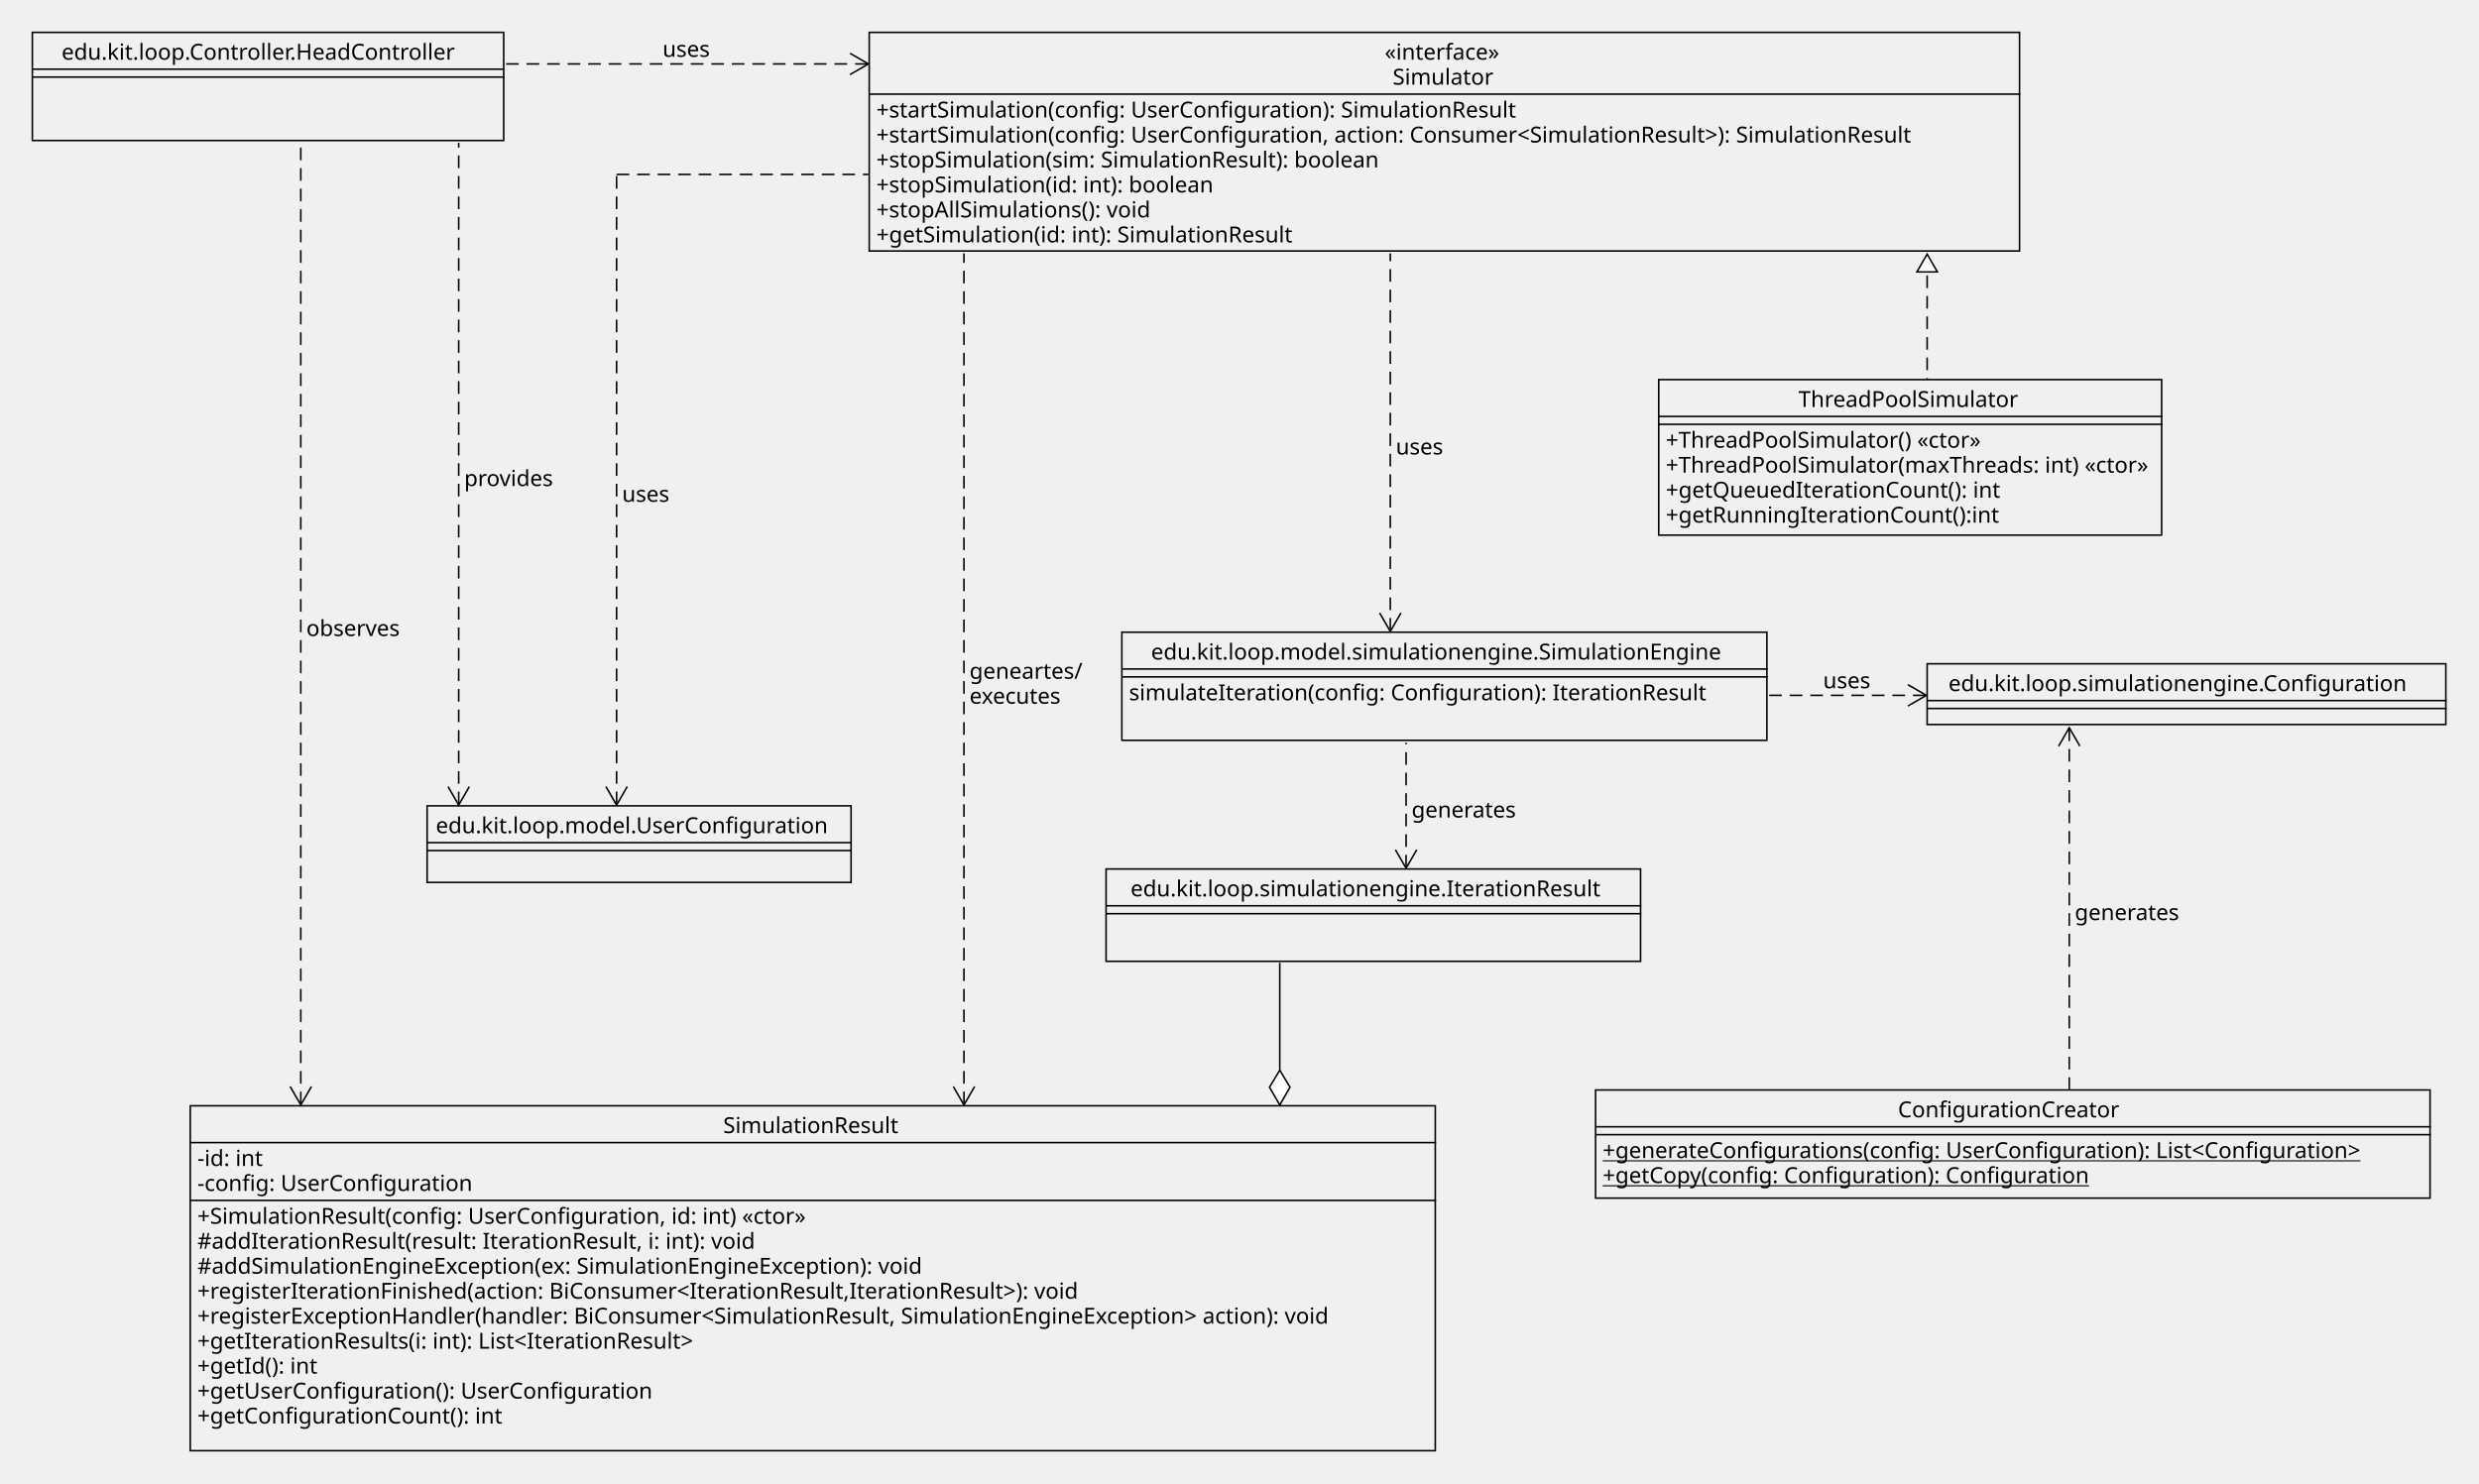
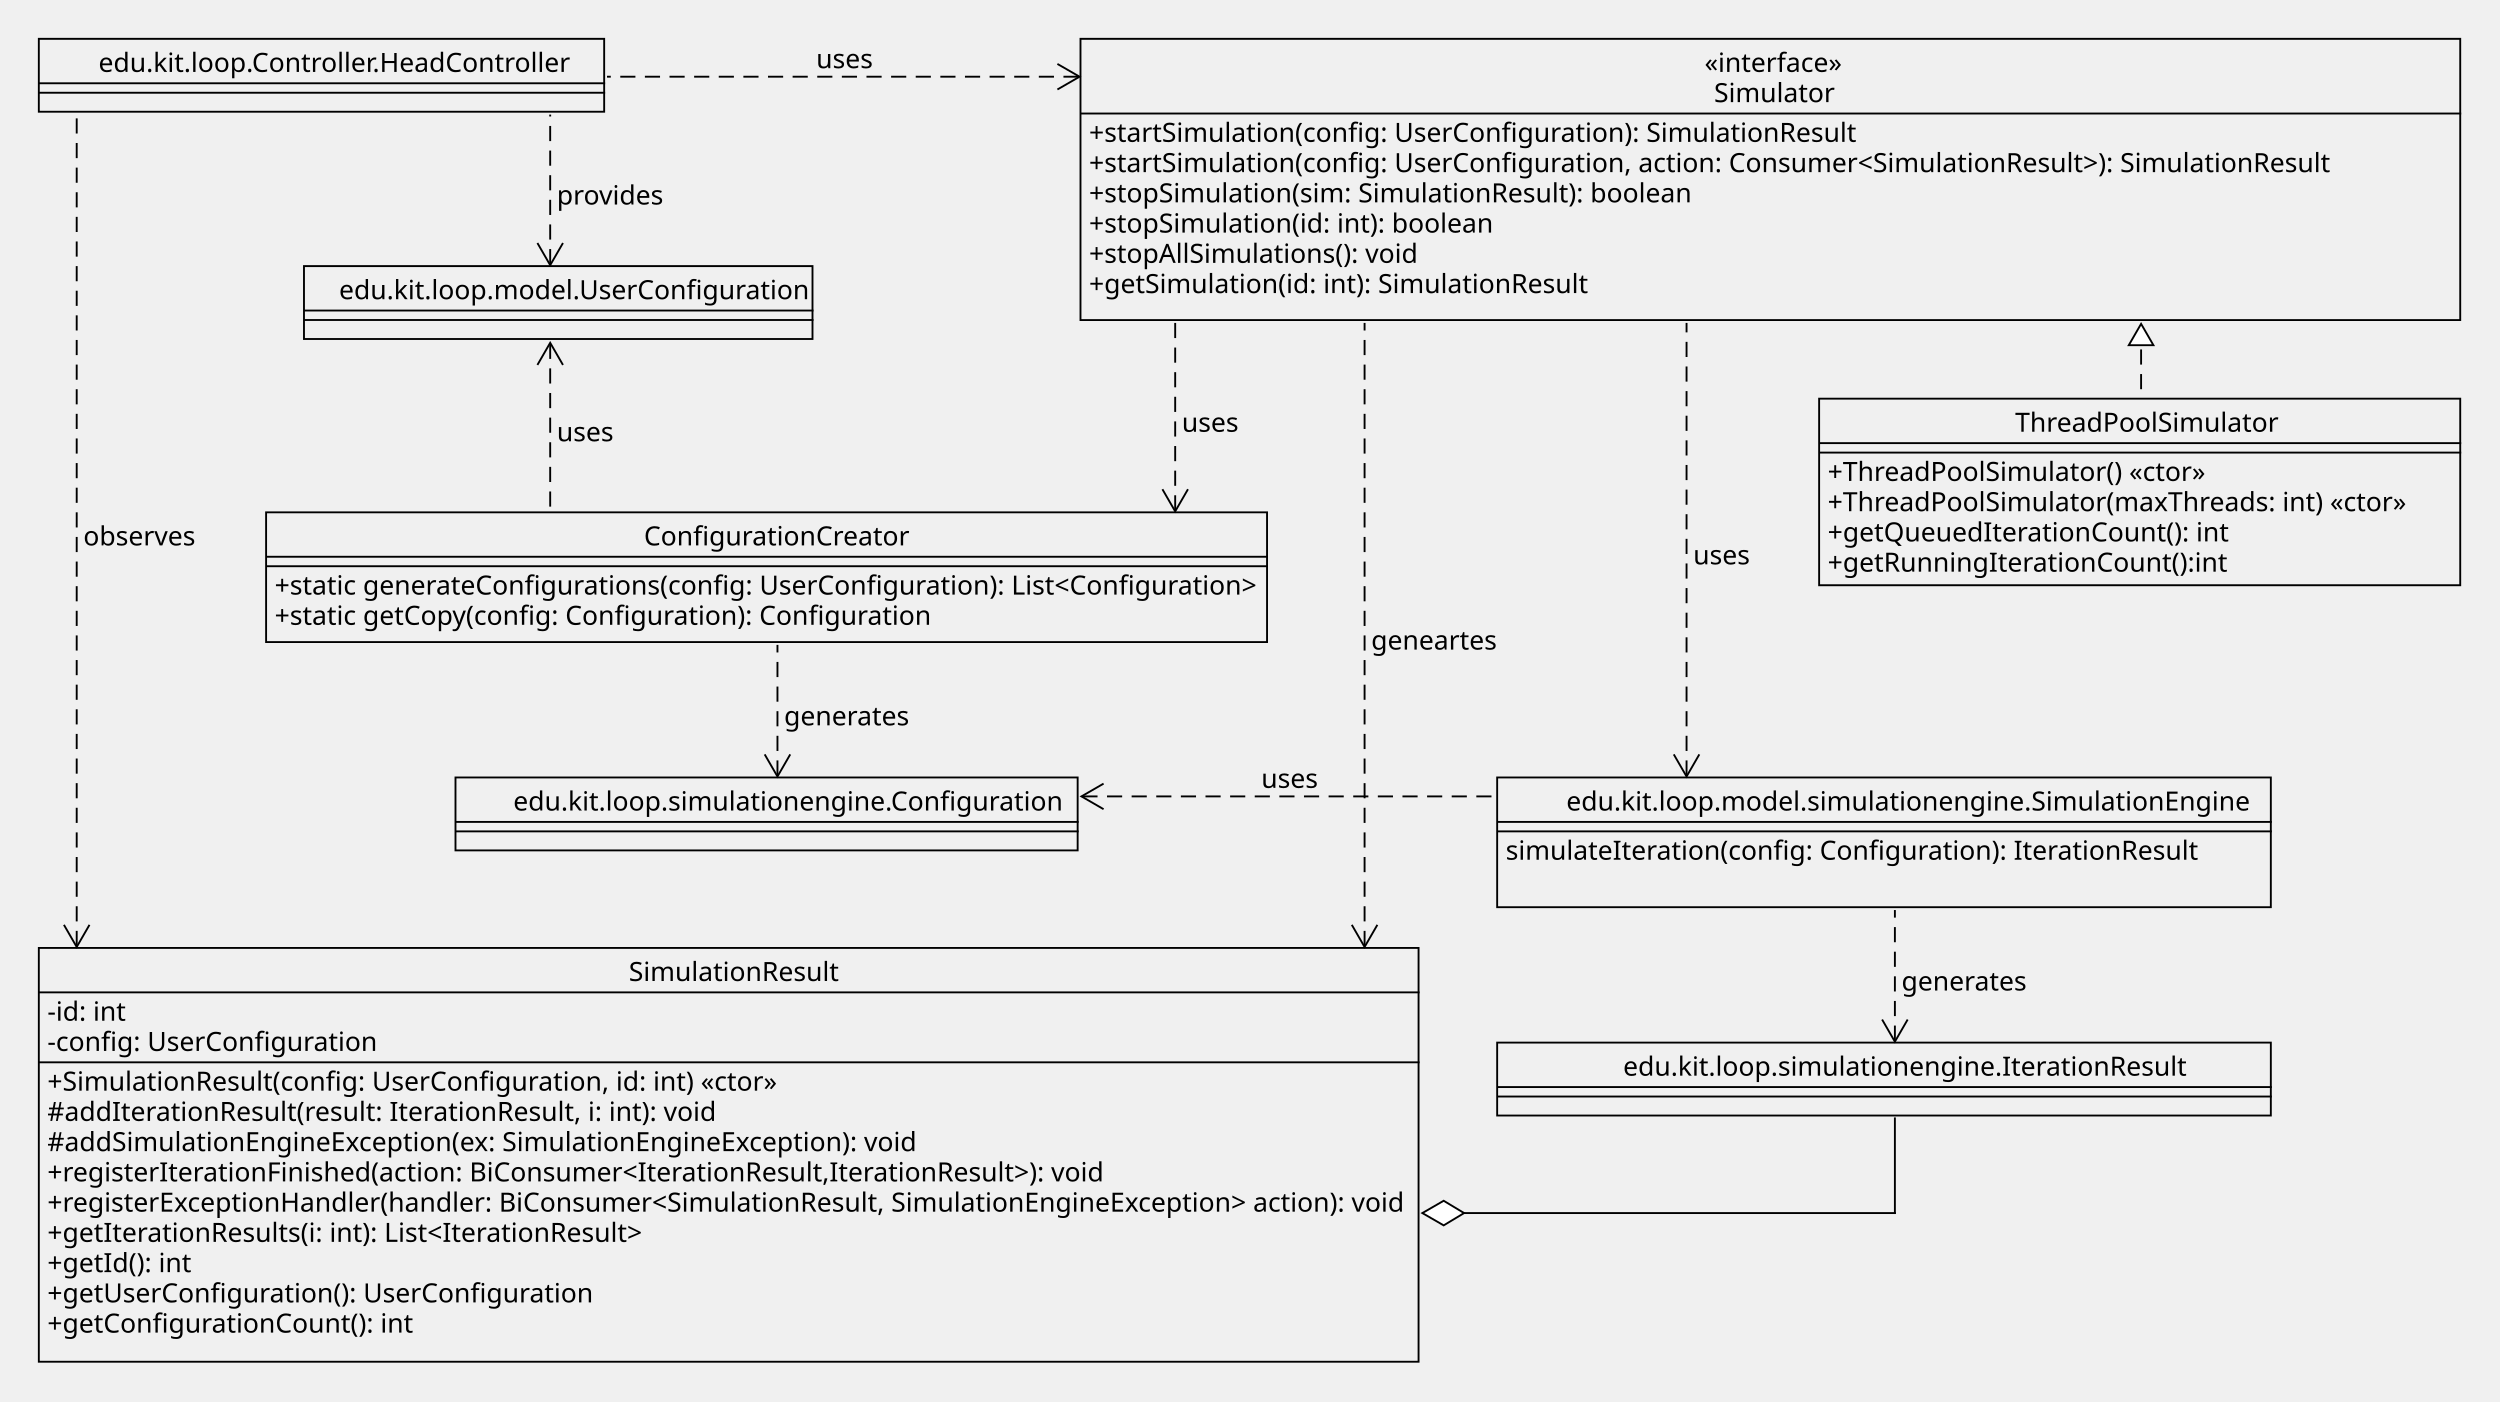
- <svg xmlns="http://www.w3.org/2000/svg" fill-opacity="1" color-rendering="auto" color-interpolation="auto" text-rendering="auto" stroke="black" stroke-linecap="square" width="1570" stroke-miterlimit="10" shape-rendering="auto" stroke-opacity="1" fill="black" stroke-dasharray="none" font-weight="normal" stroke-width="1" viewBox="-20 190 1570 940" height="940" font-family="'Dialog'" font-style="normal" stroke-linejoin="miter" font-size="12px" stroke-dashoffset="0" image-rendering="auto">
+ <svg xmlns="http://www.w3.org/2000/svg" fill-opacity="1" color-rendering="auto" color-interpolation="auto" text-rendering="auto" stroke="black" stroke-linecap="square" width="1320" stroke-miterlimit="10" shape-rendering="auto" stroke-opacity="1" fill="black" stroke-dasharray="none" font-weight="normal" stroke-width="1" viewBox="310 150 1320 740" height="740" font-family="'Dialog'" font-style="normal" stroke-linejoin="miter" font-size="12px" stroke-dashoffset="0" image-rendering="auto">
  <defs id="genericDefs" />
  <g>
    <defs id="defs1">
      <clipPath clipPathUnits="userSpaceOnUse" id="clipPath1">
        <path d="M0 0 L2147483647 0 L2147483647 2147483647 L0 2147483647 L0 0 Z" />
      </clipPath>
      <clipPath clipPathUnits="userSpaceOnUse" id="clipPath2">
        <path d="M0 0 L0 70 L530 70 L530 0 Z" />
      </clipPath>
      <clipPath clipPathUnits="userSpaceOnUse" id="clipPath3">
-         <path d="M0 0 L0 50 L270 50 L270 0 Z" />
+         <path d="M0 0 L0 40 L270 40 L270 0 Z" />
      </clipPath>
      <clipPath clipPathUnits="userSpaceOnUse" id="clipPath4">
        <path d="M0 0 L0 70 L410 70 L410 0 Z" />
      </clipPath>
      <clipPath clipPathUnits="userSpaceOnUse" id="clipPath5">
-         <path d="M0 0 L0 70 L300 70 L300 0 Z" />
+         <path d="M0 0 L0 40 L300 40 L300 0 Z" />
      </clipPath>
      <clipPath clipPathUnits="userSpaceOnUse" id="clipPath6">
-         <path d="M0 0 L0 60 L340 60 L340 0 Z" />
+         <path d="M0 0 L0 40 L410 40 L410 0 Z" />
      </clipPath>
      <clipPath clipPathUnits="userSpaceOnUse" id="clipPath7">
        <path d="M0 0 L0 40 L330 40 L330 0 Z" />
      </clipPath>
      <clipPath clipPathUnits="userSpaceOnUse" id="clipPath8">
-         <path d="M0 0 L0 140 L730 140 L730 0 Z" />
+         <path d="M0 0 L0 150 L730 150 L730 0 Z" />
      </clipPath>
      <clipPath clipPathUnits="userSpaceOnUse" id="clipPath9">
-         <path d="M0 0 L0 220 L790 220 L790 0 Z" />
+         <path d="M0 0 L0 220 L730 220 L730 0 Z" />
      </clipPath>
      <clipPath clipPathUnits="userSpaceOnUse" id="clipPath10">
-         <path d="M0 0 L0 100 L320 100 L320 0 Z" />
+         <path d="M0 0 L0 100 L340 100 L340 0 Z" />
      </clipPath>
      <clipPath clipPathUnits="userSpaceOnUse" id="clipPath11">
-         <path d="M0 0 L0 450 L90 450 L90 0 Z" />
+         <path d="M0 0 L0 120 L60 120 L60 0 Z" />
      </clipPath>
      <clipPath clipPathUnits="userSpaceOnUse" id="clipPath12">
-         <path d="M0 0 L0 430 L190 430 L190 0 Z" />
+         <path d="M0 0 L0 110 L80 110 L80 0 Z" />
      </clipPath>
      <clipPath clipPathUnits="userSpaceOnUse" id="clipPath13">
-         <path d="M0 0 L0 260 L100 260 L100 0 Z" />
+         <path d="M0 0 L0 130 L60 130 L60 0 Z" />
      </clipPath>
      <clipPath clipPathUnits="userSpaceOnUse" id="clipPath14">
-         <path d="M0 0 L0 40 L130 40 L130 0 Z" />
+         <path d="M0 0 L0 100 L90 100 L90 0 Z" />
      </clipPath>
      <clipPath clipPathUnits="userSpaceOnUse" id="clipPath15">
-         <path d="M0 0 L0 110 L100 110 L100 0 Z" />
+         <path d="M0 0 L0 40 L250 40 L250 0 Z" />
      </clipPath>
      <clipPath clipPathUnits="userSpaceOnUse" id="clipPath16">
        <path d="M0 0 L0 270 L60 270 L60 0 Z" />
      </clipPath>
      <clipPath clipPathUnits="userSpaceOnUse" id="clipPath17">
-         <path d="M0 0 L0 40 L260 40 L260 0 Z" />
+         <path d="M0 0 L0 40 L280 40 L280 0 Z" />
      </clipPath>
      <clipPath clipPathUnits="userSpaceOnUse" id="clipPath18">
-         <path d="M0 0 L0 640 L90 640 L90 0 Z" />
+         <path d="M0 0 L0 470 L80 470 L80 0 Z" />
      </clipPath>
      <clipPath clipPathUnits="userSpaceOnUse" id="clipPath19">
-         <path d="M0 0 L0 570 L100 570 L100 0 Z" />
+         <path d="M0 0 L0 360 L90 360 L90 0 Z" />
      </clipPath>
      <clipPath clipPathUnits="userSpaceOnUse" id="clipPath20">
-         <path d="M0 0 L0 120 L30 120 L30 0 Z" />
+         <path d="M0 0 L0 80 L280 80 L280 0 Z" />
      </clipPath>
      <clipPath clipPathUnits="userSpaceOnUse" id="clipPath21">
-         <path d="M0 0 L0 110 L30 110 L30 0 Z" />
+         <path d="M0 0 L0 70 L30 70 L30 0 Z" />
      </clipPath>
    </defs>
-     <g fill="rgb(255,255,255)" fill-opacity="0" transform="translate(990,880)" stroke-opacity="0" stroke="rgb(255,255,255)">
+     <g fill="rgb(255,255,255)" fill-opacity="0" transform="translate(450,420)" stroke-opacity="0" stroke="rgb(255,255,255)">
      <rect x="0.5" width="528.5" height="68.5" y="0.5" clip-path="url(#clipPath2)" stroke="none" />
    </g>
-     <g transform="translate(990,880)">
+     <g transform="translate(450,420)">
      <rect fill="none" x="0.5" width="528.5" height="68.5" y="0.5" clip-path="url(#clipPath2)" />
-       <text x="192" font-size="14px" y="17.817" clip-path="url(#clipPath2)" font-family="sans-serif" stroke="none" xml:space="preserve">ConfigurationCreator</text>
-       <path fill="none" d="M1 23.817 L529 23.817" clip-path="url(#clipPath2)" />
-       <path fill="none" d="M1 28.817 L529 28.817" clip-path="url(#clipPath2)" />
-       <text x="5" font-size="14px" y="43.635" text-decoration="underline" clip-path="url(#clipPath2)" font-family="sans-serif" stroke="none" xml:space="preserve">+generateConfigurations(config: UserConfiguration): List&lt;Configuration&gt;</text>
-       <text x="5" font-size="14px" y="59.452" text-decoration="underline" clip-path="url(#clipPath2)" font-family="sans-serif" stroke="none" xml:space="preserve">+getCopy(config: Configuration): Configuration</text>
-     </g>
-     <g fill="rgb(255,255,255)" fill-opacity="0" transform="translate(250,700)" stroke-opacity="0" stroke="rgb(255,255,255)">
-       <rect x="0.5" width="268.5" height="48.5" y="0.5" clip-path="url(#clipPath3)" stroke="none" />
-     </g>
-     <g transform="translate(250,700)">
-       <rect fill="none" x="0.5" width="268.5" height="48.5" y="0.5" clip-path="url(#clipPath3)" />
-       <text x="6" font-size="14px" y="17.817" clip-path="url(#clipPath3)" font-family="sans-serif" stroke="none" xml:space="preserve">edu.kit.loop.model.UserConfiguration</text>
-       <path fill="none" d="M1 23.817 L269 23.817" clip-path="url(#clipPath3)" />
-       <path fill="none" d="M1 28.817 L269 28.817" clip-path="url(#clipPath3)" />
-     </g>
-     <g fill="rgb(255,255,255)" fill-opacity="0" transform="translate(690,590)" stroke-opacity="0" stroke="rgb(255,255,255)">
+       <text x="200" font-size="14px" y="17.969" clip-path="url(#clipPath2)" font-family="sans-serif" stroke="none" xml:space="preserve">ConfigurationCreator</text>
+       <path fill="none" d="M1 23.969 L529 23.969" clip-path="url(#clipPath2)" />
+       <path fill="none" d="M1 28.969 L529 28.969" clip-path="url(#clipPath2)" />
+       <text x="5" font-size="14px" y="43.938" clip-path="url(#clipPath2)" font-family="sans-serif" stroke="none" xml:space="preserve">+static generateConfigurations(config: UserConfiguration): List&lt;Configuration&gt;</text>
+       <text x="5" font-size="14px" y="59.906" clip-path="url(#clipPath2)" font-family="sans-serif" stroke="none" xml:space="preserve">+static getCopy(config: Configuration): Configuration</text>
+     </g>
+     <g fill="rgb(255,255,255)" fill-opacity="0" transform="translate(470,290)" stroke-opacity="0" stroke="rgb(255,255,255)">
+       <rect x="0.5" width="268.5" height="38.5" y="0.5" clip-path="url(#clipPath3)" stroke="none" />
+     </g>
+     <g transform="translate(470,290)">
+       <rect fill="none" x="0.5" width="268.5" height="38.5" y="0.5" clip-path="url(#clipPath3)" />
+       <text x="19" font-size="14px" y="17.969" clip-path="url(#clipPath3)" font-family="sans-serif" stroke="none" xml:space="preserve">edu.kit.loop.model.UserConfiguration</text>
+       <path fill="none" d="M1 23.969 L269 23.969" clip-path="url(#clipPath3)" />
+       <path fill="none" d="M1 28.969 L269 28.969" clip-path="url(#clipPath3)" />
+     </g>
+     <g fill="rgb(255,255,255)" fill-opacity="0" transform="translate(1100,560)" stroke-opacity="0" stroke="rgb(255,255,255)">
      <rect x="0.5" width="408.5" height="68.5" y="0.5" clip-path="url(#clipPath4)" stroke="none" />
    </g>
-     <g transform="translate(690,590)">
+     <g transform="translate(1100,560)">
      <rect fill="none" x="0.5" width="408.5" height="68.5" y="0.5" clip-path="url(#clipPath4)" />
-       <text x="19" font-size="14px" y="17.817" clip-path="url(#clipPath4)" font-family="sans-serif" stroke="none" xml:space="preserve">edu.kit.loop.model.simulationengine.SimulationEngine</text>
-       <path fill="none" d="M1 23.817 L409 23.817" clip-path="url(#clipPath4)" />
-       <path fill="none" d="M1 28.817 L409 28.817" clip-path="url(#clipPath4)" />
-       <text x="5" font-size="14px" y="43.635" clip-path="url(#clipPath4)" font-family="sans-serif" stroke="none" xml:space="preserve">simulateIteration(config: Configuration): IterationResult</text>
-     </g>
-     <g fill="rgb(255,255,255)" fill-opacity="0" transform="translate(0,210)" stroke-opacity="0" stroke="rgb(255,255,255)">
-       <rect x="0.5" width="298.5" height="68.5" y="0.5" clip-path="url(#clipPath5)" stroke="none" />
-     </g>
-     <g transform="translate(0,210)">
-       <rect fill="none" x="0.5" width="298.5" height="68.5" y="0.5" clip-path="url(#clipPath5)" />
-       <text x="19" font-size="14px" y="17.817" clip-path="url(#clipPath5)" font-family="sans-serif" stroke="none" xml:space="preserve">edu.kit.loop.Controller.HeadController</text>
-       <path fill="none" d="M1 23.817 L299 23.817" clip-path="url(#clipPath5)" />
-       <path fill="none" d="M1 28.817 L299 28.817" clip-path="url(#clipPath5)" />
-     </g>
-     <g fill="rgb(255,255,255)" fill-opacity="0" transform="translate(680,740)" stroke-opacity="0" stroke="rgb(255,255,255)">
-       <rect x="0.5" width="338.5" height="58.5" y="0.5" clip-path="url(#clipPath6)" stroke="none" />
-     </g>
-     <g transform="translate(680,740)">
-       <rect fill="none" x="0.5" width="338.5" height="58.5" y="0.5" clip-path="url(#clipPath6)" />
-       <text x="16" font-size="14px" y="17.817" clip-path="url(#clipPath6)" font-family="sans-serif" stroke="none" xml:space="preserve">edu.kit.loop.simulationengine.IterationResult</text>
-       <path fill="none" d="M1 23.817 L339 23.817" clip-path="url(#clipPath6)" />
-       <path fill="none" d="M1 28.817 L339 28.817" clip-path="url(#clipPath6)" />
-     </g>
-     <g fill="rgb(255,255,255)" fill-opacity="0" transform="translate(1200,610)" stroke-opacity="0" stroke="rgb(255,255,255)">
+       <text x="37" font-size="14px" y="17.969" clip-path="url(#clipPath4)" font-family="sans-serif" stroke="none" xml:space="preserve">edu.kit.loop.model.simulationengine.SimulationEngine</text>
+       <path fill="none" d="M1 23.969 L409 23.969" clip-path="url(#clipPath4)" />
+       <path fill="none" d="M1 28.969 L409 28.969" clip-path="url(#clipPath4)" />
+       <text x="5" font-size="14px" y="43.938" clip-path="url(#clipPath4)" font-family="sans-serif" stroke="none" xml:space="preserve">simulateIteration(config: Configuration): IterationResult</text>
+     </g>
+     <g fill="rgb(255,255,255)" fill-opacity="0" transform="translate(330,170)" stroke-opacity="0" stroke="rgb(255,255,255)">
+       <rect x="0.5" width="298.5" height="38.5" y="0.5" clip-path="url(#clipPath5)" stroke="none" />
+     </g>
+     <g transform="translate(330,170)">
+       <rect fill="none" x="0.5" width="298.5" height="38.5" y="0.5" clip-path="url(#clipPath5)" />
+       <text x="32" font-size="14px" y="17.969" clip-path="url(#clipPath5)" font-family="sans-serif" stroke="none" xml:space="preserve">edu.kit.loop.Controller.HeadController</text>
+       <path fill="none" d="M1 23.969 L299 23.969" clip-path="url(#clipPath5)" />
+       <path fill="none" d="M1 28.969 L299 28.969" clip-path="url(#clipPath5)" />
+     </g>
+     <g fill="rgb(255,255,255)" fill-opacity="0" transform="translate(1100,700)" stroke-opacity="0" stroke="rgb(255,255,255)">
+       <rect x="0.5" width="408.5" height="38.5" y="0.5" clip-path="url(#clipPath6)" stroke="none" />
+     </g>
+     <g transform="translate(1100,700)">
+       <rect fill="none" x="0.5" width="408.5" height="38.5" y="0.5" clip-path="url(#clipPath6)" />
+       <text x="67" font-size="14px" y="17.969" clip-path="url(#clipPath6)" font-family="sans-serif" stroke="none" xml:space="preserve">edu.kit.loop.simulationengine.IterationResult</text>
+       <path fill="none" d="M1 23.969 L409 23.969" clip-path="url(#clipPath6)" />
+       <path fill="none" d="M1 28.969 L409 28.969" clip-path="url(#clipPath6)" />
+     </g>
+     <g fill="rgb(255,255,255)" fill-opacity="0" transform="translate(550,560)" stroke-opacity="0" stroke="rgb(255,255,255)">
      <rect x="0.5" width="328.5" height="38.5" y="0.5" clip-path="url(#clipPath7)" stroke="none" />
    </g>
-     <g transform="translate(1200,610)">
+     <g transform="translate(550,560)">
      <rect fill="none" x="0.5" width="328.5" height="38.5" y="0.5" clip-path="url(#clipPath7)" />
-       <text x="14" font-size="14px" y="17.817" clip-path="url(#clipPath7)" font-family="sans-serif" stroke="none" xml:space="preserve">edu.kit.loop.simulationengine.Configuration</text>
-       <path fill="none" d="M1 23.817 L329 23.817" clip-path="url(#clipPath7)" />
-       <path fill="none" d="M1 28.817 L329 28.817" clip-path="url(#clipPath7)" />
-     </g>
-     <g fill="rgb(255,255,255)" fill-opacity="0" transform="translate(530,210)" stroke-opacity="0" stroke="rgb(255,255,255)">
-       <rect x="0.5" width="728.5" height="138.5" y="0.5" clip-path="url(#clipPath8)" stroke="none" />
-     </g>
-     <g transform="translate(530,210)">
-       <rect fill="none" x="0.5" width="728.5" height="138.5" y="0.5" clip-path="url(#clipPath8)" />
-       <text x="327" font-size="14px" y="17.817" clip-path="url(#clipPath8)" font-family="sans-serif" stroke="none" xml:space="preserve">«interface»</text>
-       <text x="332" font-size="14px" y="33.635" clip-path="url(#clipPath8)" font-family="sans-serif" stroke="none" xml:space="preserve">Simulator</text>
-       <path fill="none" d="M1 39.635 L729 39.635" clip-path="url(#clipPath8)" />
-       <text x="5" font-size="14px" y="54.452" clip-path="url(#clipPath8)" font-family="sans-serif" stroke="none" xml:space="preserve">+startSimulation(config: UserConfiguration): SimulationResult</text>
-       <text x="5" font-size="14px" y="70.269" clip-path="url(#clipPath8)" font-family="sans-serif" stroke="none" xml:space="preserve">+startSimulation(config: UserConfiguration, action: Consumer&lt;SimulationResult&gt;): SimulationResult</text>
-       <text x="5" font-size="14px" y="86.087" clip-path="url(#clipPath8)" font-family="sans-serif" stroke="none" xml:space="preserve">+stopSimulation(sim: SimulationResult): boolean</text>
-       <text x="5" font-size="14px" y="101.904" clip-path="url(#clipPath8)" font-family="sans-serif" stroke="none" xml:space="preserve">+stopSimulation(id: int): boolean</text>
-       <text x="5" font-size="14px" y="117.722" clip-path="url(#clipPath8)" font-family="sans-serif" stroke="none" xml:space="preserve">+stopAllSimulations(): void</text>
-       <text x="5" font-size="14px" y="133.539" clip-path="url(#clipPath8)" font-family="sans-serif" stroke="none" xml:space="preserve">+getSimulation(id: int): SimulationResult</text>
-     </g>
-     <g fill="rgb(255,255,255)" fill-opacity="0" transform="translate(100,890)" stroke-opacity="0" stroke="rgb(255,255,255)">
-       <rect x="0.5" width="788.5" height="218.5" y="0.5" clip-path="url(#clipPath9)" stroke="none" />
-     </g>
-     <g transform="translate(100,890)">
-       <rect fill="none" x="0.5" width="788.5" height="218.5" y="0.5" clip-path="url(#clipPath9)" />
-       <text x="338" font-size="14px" y="17.817" clip-path="url(#clipPath9)" font-family="sans-serif" stroke="none" xml:space="preserve">SimulationResult</text>
-       <path fill="none" d="M1 23.817 L789 23.817" clip-path="url(#clipPath9)" />
-       <text x="5" font-size="14px" y="38.635" clip-path="url(#clipPath9)" font-family="sans-serif" stroke="none" xml:space="preserve">-id: int</text>
-       <text x="5" font-size="14px" y="54.452" clip-path="url(#clipPath9)" font-family="sans-serif" stroke="none" xml:space="preserve">-config: UserConfiguration</text>
-       <path fill="none" d="M1 60.452 L789 60.452" clip-path="url(#clipPath9)" />
-       <text x="5" font-size="14px" y="75.269" clip-path="url(#clipPath9)" font-family="sans-serif" stroke="none" xml:space="preserve">+SimulationResult(config: UserConfiguration, id: int) «ctor»</text>
-       <text x="5" font-size="14px" y="91.087" clip-path="url(#clipPath9)" font-family="sans-serif" stroke="none" xml:space="preserve">#addIterationResult(result: IterationResult, i: int): void</text>
-       <text x="5" font-size="14px" y="106.904" clip-path="url(#clipPath9)" font-family="sans-serif" stroke="none" xml:space="preserve">#addSimulationEngineException(ex: SimulationEngineException): void</text>
-       <text x="5" font-size="14px" y="122.722" clip-path="url(#clipPath9)" font-family="sans-serif" stroke="none" xml:space="preserve">+registerIterationFinished(action: BiConsumer&lt;IterationResult,IterationResult&gt;): void</text>
-       <text x="5" font-size="14px" y="138.539" clip-path="url(#clipPath9)" font-family="sans-serif" stroke="none" xml:space="preserve">+registerExceptionHandler(handler: BiConsumer&lt;SimulationResult, SimulationEngineException&gt; action): void</text>
-       <text x="5" font-size="14px" y="154.356" clip-path="url(#clipPath9)" font-family="sans-serif" stroke="none" xml:space="preserve">+getIterationResults(i: int): List&lt;IterationResult&gt;</text>
-       <text x="5" font-size="14px" y="170.174" clip-path="url(#clipPath9)" font-family="sans-serif" stroke="none" xml:space="preserve">+getId(): int</text>
-       <text x="5" font-size="14px" y="185.991" clip-path="url(#clipPath9)" font-family="sans-serif" stroke="none" xml:space="preserve">+getUserConfiguration(): UserConfiguration</text>
-       <text x="5" font-size="14px" y="201.809" clip-path="url(#clipPath9)" font-family="sans-serif" stroke="none" xml:space="preserve">+getConfigurationCount(): int</text>
-     </g>
-     <g fill="rgb(255,255,255)" fill-opacity="0" transform="translate(1030,430)" stroke-opacity="0" stroke="rgb(255,255,255)">
-       <rect x="0.5" width="318.5" height="98.5" y="0.5" clip-path="url(#clipPath10)" stroke="none" />
-     </g>
-     <g transform="translate(1030,430)">
-       <rect fill="none" x="0.5" width="318.5" height="98.5" y="0.5" clip-path="url(#clipPath10)" />
-       <text x="89" font-size="14px" y="17.817" clip-path="url(#clipPath10)" font-family="sans-serif" stroke="none" xml:space="preserve">ThreadPoolSimulator</text>
-       <path fill="none" d="M1 23.817 L319 23.817" clip-path="url(#clipPath10)" />
-       <path fill="none" d="M1 28.817 L319 28.817" clip-path="url(#clipPath10)" />
-       <text x="5" font-size="14px" y="43.635" clip-path="url(#clipPath10)" font-family="sans-serif" stroke="none" xml:space="preserve">+ThreadPoolSimulator() «ctor»</text>
-       <text x="5" font-size="14px" y="59.452" clip-path="url(#clipPath10)" font-family="sans-serif" stroke="none" xml:space="preserve">+ThreadPoolSimulator(maxThreads: int) «ctor»</text>
-       <text x="5" font-size="14px" y="75.269" clip-path="url(#clipPath10)" font-family="sans-serif" stroke="none" xml:space="preserve">+getQueuedIterationCount(): int</text>
-       <text x="5" font-size="14px" y="91.087" clip-path="url(#clipPath10)" font-family="sans-serif" stroke="none" xml:space="preserve">+getRunningIterationCount():int</text>
-     </g>
-     <g stroke-dasharray="8,5" stroke-miterlimit="5" transform="translate(260,270)" stroke-linecap="butt">
-       <path fill="none" d="M10.5 429.5 L10.5 10.5" clip-path="url(#clipPath11)" />
-       <path fill="none" stroke-miterlimit="10" stroke-dasharray="none" d="M17 418.742 L10.5 430 L4 418.742" clip-path="url(#clipPath11)" stroke-linecap="square" />
-     </g>
-     <g font-family="sans-serif" font-size="14px" transform="translate(260,270)">
-       <text x="14" xml:space="preserve" y="227.909" clip-path="url(#clipPath11)" stroke="none">provides</text>
-     </g>
-     <g stroke-dasharray="8,5" stroke-miterlimit="5" transform="translate(360,290)" stroke-linecap="butt">
-       <path fill="none" d="M10.5 409.5 L10.5 10.5" clip-path="url(#clipPath12)" />
-       <path fill="none" d="M10.5 10.5 L170.5 10.5" clip-path="url(#clipPath12)" />
-       <path fill="none" stroke-miterlimit="10" stroke-dasharray="none" d="M17 398.742 L10.5 410 L4 398.742" clip-path="url(#clipPath12)" stroke-linecap="square" />
-     </g>
-     <g font-family="sans-serif" font-size="14px" transform="translate(360,290)">
-       <text x="14" xml:space="preserve" y="217.909" clip-path="url(#clipPath12)" stroke="none">uses</text>
-     </g>
-     <g stroke-dasharray="8,5" stroke-miterlimit="5" transform="translate(1280,640)" stroke-linecap="butt">
-       <path fill="none" d="M10.5 11.5 L10.5 240.5" clip-path="url(#clipPath13)" />
-       <path fill="none" stroke-miterlimit="10" stroke-dasharray="none" d="M4 22.258 L10.5 11 L17 22.258" clip-path="url(#clipPath13)" stroke-linecap="square" />
-     </g>
-     <g font-family="sans-serif" font-size="14px" transform="translate(1280,640)">
-       <text x="14" xml:space="preserve" y="132.909" clip-path="url(#clipPath13)" stroke="none">generates</text>
-     </g>
-     <g stroke-dasharray="8,5" stroke-miterlimit="5" transform="translate(1090,610)" stroke-linecap="butt">
-       <path fill="none" d="M109.5 20.5 L10.5 20.5" clip-path="url(#clipPath14)" />
-       <path fill="none" stroke-miterlimit="10" stroke-dasharray="none" d="M98.742 14 L110 20.5 L98.742 27" clip-path="url(#clipPath14)" stroke-linecap="square" />
-     </g>
-     <g font-family="sans-serif" font-size="14px" transform="translate(1090,610)">
-       <text x="44.619" xml:space="preserve" y="16" clip-path="url(#clipPath14)" stroke="none">uses</text>
-     </g>
-     <g stroke-dasharray="8,5" stroke-miterlimit="5" transform="translate(860,650)" stroke-linecap="butt">
-       <path fill="none" d="M10.5 89.5 L10.5 10.5" clip-path="url(#clipPath15)" />
-       <path fill="none" stroke-miterlimit="10" stroke-dasharray="none" d="M17 78.742 L10.5 90 L4 78.742" clip-path="url(#clipPath15)" stroke-linecap="square" />
-     </g>
-     <g font-family="sans-serif" font-size="14px" transform="translate(860,650)">
-       <text x="14" xml:space="preserve" y="57.909" clip-path="url(#clipPath15)" stroke="none">generates</text>
-     </g>
-     <g stroke-dasharray="8,5" stroke-miterlimit="5" transform="translate(850,340)" stroke-linecap="butt">
+       <text x="31" font-size="14px" y="17.969" clip-path="url(#clipPath7)" font-family="sans-serif" stroke="none" xml:space="preserve">edu.kit.loop.simulationengine.Configuration</text>
+       <path fill="none" d="M1 23.969 L329 23.969" clip-path="url(#clipPath7)" />
+       <path fill="none" d="M1 28.969 L329 28.969" clip-path="url(#clipPath7)" />
+     </g>
+     <g fill="rgb(255,255,255)" fill-opacity="0" transform="translate(880,170)" stroke-opacity="0" stroke="rgb(255,255,255)">
+       <rect x="0.5" width="728.5" height="148.5" y="0.5" clip-path="url(#clipPath8)" stroke="none" />
+     </g>
+     <g transform="translate(880,170)">
+       <rect fill="none" x="0.5" width="728.5" height="148.5" y="0.5" clip-path="url(#clipPath8)" />
+       <text x="330" font-size="14px" y="17.969" clip-path="url(#clipPath8)" font-family="sans-serif" stroke="none" xml:space="preserve">«interface»</text>
+       <text x="335" font-size="14px" y="33.938" clip-path="url(#clipPath8)" font-family="sans-serif" stroke="none" xml:space="preserve">Simulator</text>
+       <path fill="none" d="M1 39.938 L729 39.938" clip-path="url(#clipPath8)" />
+       <text x="5" font-size="14px" y="54.906" clip-path="url(#clipPath8)" font-family="sans-serif" stroke="none" xml:space="preserve">+startSimulation(config: UserConfiguration): SimulationResult</text>
+       <text x="5" font-size="14px" y="70.875" clip-path="url(#clipPath8)" font-family="sans-serif" stroke="none" xml:space="preserve">+startSimulation(config: UserConfiguration, action: Consumer&lt;SimulationResult&gt;): SimulationResult</text>
+       <text x="5" font-size="14px" y="86.844" clip-path="url(#clipPath8)" font-family="sans-serif" stroke="none" xml:space="preserve">+stopSimulation(sim: SimulationResult): boolean</text>
+       <text x="5" font-size="14px" y="102.812" clip-path="url(#clipPath8)" font-family="sans-serif" stroke="none" xml:space="preserve">+stopSimulation(id: int): boolean</text>
+       <text x="5" font-size="14px" y="118.781" clip-path="url(#clipPath8)" font-family="sans-serif" stroke="none" xml:space="preserve">+stopAllSimulations(): void</text>
+       <text x="5" font-size="14px" y="134.75" clip-path="url(#clipPath8)" font-family="sans-serif" stroke="none" xml:space="preserve">+getSimulation(id: int): SimulationResult</text>
+     </g>
+     <g fill="rgb(255,255,255)" fill-opacity="0" transform="translate(330,650)" stroke-opacity="0" stroke="rgb(255,255,255)">
+       <rect x="0.5" width="728.5" height="218.5" y="0.5" clip-path="url(#clipPath9)" stroke="none" />
+     </g>
+     <g transform="translate(330,650)">
+       <rect fill="none" x="0.5" width="728.5" height="218.5" y="0.5" clip-path="url(#clipPath9)" />
+       <text x="312" font-size="14px" y="17.969" clip-path="url(#clipPath9)" font-family="sans-serif" stroke="none" xml:space="preserve">SimulationResult</text>
+       <path fill="none" d="M1 23.969 L729 23.969" clip-path="url(#clipPath9)" />
+       <text x="5" font-size="14px" y="38.938" clip-path="url(#clipPath9)" font-family="sans-serif" stroke="none" xml:space="preserve">-id: int</text>
+       <text x="5" font-size="14px" y="54.906" clip-path="url(#clipPath9)" font-family="sans-serif" stroke="none" xml:space="preserve">-config: UserConfiguration</text>
+       <path fill="none" d="M1 60.906 L729 60.906" clip-path="url(#clipPath9)" />
+       <text x="5" font-size="14px" y="75.875" clip-path="url(#clipPath9)" font-family="sans-serif" stroke="none" xml:space="preserve">+SimulationResult(config: UserConfiguration, id: int) «ctor»</text>
+       <text x="5" font-size="14px" y="91.844" clip-path="url(#clipPath9)" font-family="sans-serif" stroke="none" xml:space="preserve">#addIterationResult(result: IterationResult, i: int): void</text>
+       <text x="5" font-size="14px" y="107.812" clip-path="url(#clipPath9)" font-family="sans-serif" stroke="none" xml:space="preserve">#addSimulationEngineException(ex: SimulationEngineException): void</text>
+       <text x="5" font-size="14px" y="123.781" clip-path="url(#clipPath9)" font-family="sans-serif" stroke="none" xml:space="preserve">+registerIterationFinished(action: BiConsumer&lt;IterationResult,IterationResult&gt;): void</text>
+       <text x="5" font-size="14px" y="139.75" clip-path="url(#clipPath9)" font-family="sans-serif" stroke="none" xml:space="preserve">+registerExceptionHandler(handler: BiConsumer&lt;SimulationResult, SimulationEngineException&gt; action): void</text>
+       <text x="5" font-size="14px" y="155.719" clip-path="url(#clipPath9)" font-family="sans-serif" stroke="none" xml:space="preserve">+getIterationResults(i: int): List&lt;IterationResult&gt;</text>
+       <text x="5" font-size="14px" y="171.688" clip-path="url(#clipPath9)" font-family="sans-serif" stroke="none" xml:space="preserve">+getId(): int</text>
+       <text x="5" font-size="14px" y="187.656" clip-path="url(#clipPath9)" font-family="sans-serif" stroke="none" xml:space="preserve">+getUserConfiguration(): UserConfiguration</text>
+       <text x="5" font-size="14px" y="203.625" clip-path="url(#clipPath9)" font-family="sans-serif" stroke="none" xml:space="preserve">+getConfigurationCount(): int</text>
+     </g>
+     <g fill="rgb(255,255,255)" fill-opacity="0" transform="translate(1270,360)" stroke-opacity="0" stroke="rgb(255,255,255)">
+       <rect x="0.5" width="338.5" height="98.5" y="0.5" clip-path="url(#clipPath10)" stroke="none" />
+     </g>
+     <g transform="translate(1270,360)">
+       <rect fill="none" x="0.5" width="338.5" height="98.5" y="0.5" clip-path="url(#clipPath10)" />
+       <text x="104" font-size="14px" y="17.969" clip-path="url(#clipPath10)" font-family="sans-serif" stroke="none" xml:space="preserve">ThreadPoolSimulator</text>
+       <path fill="none" d="M1 23.969 L339 23.969" clip-path="url(#clipPath10)" />
+       <path fill="none" d="M1 28.969 L339 28.969" clip-path="url(#clipPath10)" />
+       <text x="5" font-size="14px" y="43.938" clip-path="url(#clipPath10)" font-family="sans-serif" stroke="none" xml:space="preserve">+ThreadPoolSimulator() «ctor»</text>
+       <text x="5" font-size="14px" y="59.906" clip-path="url(#clipPath10)" font-family="sans-serif" stroke="none" xml:space="preserve">+ThreadPoolSimulator(maxThreads: int) «ctor»</text>
+       <text x="5" font-size="14px" y="75.875" clip-path="url(#clipPath10)" font-family="sans-serif" stroke="none" xml:space="preserve">+getQueuedIterationCount(): int</text>
+       <text x="5" font-size="14px" y="91.844" clip-path="url(#clipPath10)" font-family="sans-serif" stroke="none" xml:space="preserve">+getRunningIterationCount():int</text>
+     </g>
+     <g stroke-dasharray="8,5" stroke-miterlimit="5" transform="translate(590,320)" stroke-linecap="butt">
+       <path fill="none" d="M10.5 11.5 L10.5 100.5" clip-path="url(#clipPath11)" />
+       <path fill="none" stroke-miterlimit="10" stroke-dasharray="none" d="M4 22.258 L10.5 11 L17 22.258" clip-path="url(#clipPath11)" stroke-linecap="square" />
+     </g>
+     <g font-family="sans-serif" font-size="14px" transform="translate(590,320)">
+       <text x="14" xml:space="preserve" y="62.984" clip-path="url(#clipPath11)" stroke="none">uses</text>
+     </g>
+     <g stroke-dasharray="8,5" stroke-miterlimit="5" transform="translate(590,200)" stroke-linecap="butt">
+       <path fill="none" d="M10.5 89.5 L10.5 10.5" clip-path="url(#clipPath12)" />
+       <path fill="none" stroke-miterlimit="10" stroke-dasharray="none" d="M17 78.742 L10.5 90 L4 78.742" clip-path="url(#clipPath12)" stroke-linecap="square" />
+     </g>
+     <g font-family="sans-serif" font-size="14px" transform="translate(590,200)">
+       <text x="14" xml:space="preserve" y="57.984" clip-path="url(#clipPath12)" stroke="none">provides</text>
+     </g>
+     <g stroke-dasharray="8,5" stroke-miterlimit="5" transform="translate(920,310)" stroke-linecap="butt">
+       <path fill="none" d="M10.5 109.5 L10.5 10.5" clip-path="url(#clipPath13)" />
+       <path fill="none" stroke-miterlimit="10" stroke-dasharray="none" d="M17 98.742 L10.5 110 L4 98.742" clip-path="url(#clipPath13)" stroke-linecap="square" />
+     </g>
+     <g font-family="sans-serif" font-size="14px" transform="translate(920,310)">
+       <text x="14" xml:space="preserve" y="67.984" clip-path="url(#clipPath13)" stroke="none">uses</text>
+     </g>
+     <g stroke-dasharray="8,5" stroke-miterlimit="5" transform="translate(710,480)" stroke-linecap="butt">
+       <path fill="none" d="M10.5 79.5 L10.5 10.5" clip-path="url(#clipPath14)" />
+       <path fill="none" stroke-miterlimit="10" stroke-dasharray="none" d="M17 68.742 L10.5 80 L4 68.742" clip-path="url(#clipPath14)" stroke-linecap="square" />
+     </g>
+     <g font-family="sans-serif" font-size="14px" transform="translate(710,480)">
+       <text x="14" xml:space="preserve" y="52.984" clip-path="url(#clipPath14)" stroke="none">generates</text>
+     </g>
+     <g stroke-dasharray="8,5" stroke-miterlimit="5" transform="translate(870,550)" stroke-linecap="butt">
+       <path fill="none" d="M11.5 20.5 L230.5 20.5" clip-path="url(#clipPath15)" />
+       <path fill="none" stroke-miterlimit="10" stroke-dasharray="none" d="M22.258 27 L11 20.5 L22.258 14" clip-path="url(#clipPath15)" stroke-linecap="square" />
+     </g>
+     <g font-family="sans-serif" font-size="14px" transform="translate(870,550)">
+       <text x="105.933" xml:space="preserve" y="16" clip-path="url(#clipPath15)" stroke="none">uses</text>
+     </g>
+     <g stroke-dasharray="8,5" stroke-miterlimit="5" transform="translate(1300,620)" stroke-linecap="butt">
+       <path fill="none" d="M10.5 79.5 L10.5 10.5" clip-path="url(#clipPath14)" />
+       <path fill="none" stroke-miterlimit="10" stroke-dasharray="none" d="M17 68.742 L10.5 80 L4 68.742" clip-path="url(#clipPath14)" stroke-linecap="square" />
+     </g>
+     <g font-family="sans-serif" font-size="14px" transform="translate(1300,620)">
+       <text x="14" xml:space="preserve" y="52.984" clip-path="url(#clipPath14)" stroke="none">generates</text>
+     </g>
+     <g stroke-dasharray="8,5" stroke-miterlimit="5" transform="translate(1190,310)" stroke-linecap="butt">
      <path fill="none" d="M10.5 249.5 L10.5 10.5" clip-path="url(#clipPath16)" />
      <path fill="none" stroke-miterlimit="10" stroke-dasharray="none" d="M17 238.742 L10.5 250 L4 238.742" clip-path="url(#clipPath16)" stroke-linecap="square" />
    </g>
-     <g font-family="sans-serif" font-size="14px" transform="translate(850,340)">
-       <text x="14" xml:space="preserve" y="137.909" clip-path="url(#clipPath16)" stroke="none">uses</text>
-     </g>
-     <g stroke-dasharray="8,5" stroke-miterlimit="5" transform="translate(290,210)" stroke-linecap="butt">
-       <path fill="none" d="M239.5 20.5 L10.5 20.5" clip-path="url(#clipPath17)" />
-       <path fill="none" stroke-miterlimit="10" stroke-dasharray="none" d="M228.742 14 L240 20.5 L228.742 27" clip-path="url(#clipPath17)" stroke-linecap="square" />
-     </g>
-     <g font-family="sans-serif" font-size="14px" transform="translate(290,210)">
-       <text x="109.619" xml:space="preserve" y="16" clip-path="url(#clipPath17)" stroke="none">uses</text>
-     </g>
-     <g stroke-dasharray="8,5" stroke-miterlimit="5" transform="translate(160,270)" stroke-linecap="butt">
-       <path fill="none" d="M10.5 619.5 L10.5 10.5" clip-path="url(#clipPath18)" />
-       <path fill="none" stroke-miterlimit="10" stroke-dasharray="none" d="M17 608.742 L10.5 620 L4 608.742" clip-path="url(#clipPath18)" stroke-linecap="square" />
-     </g>
-     <g font-family="sans-serif" font-size="14px" transform="translate(160,270)">
-       <text x="14" xml:space="preserve" y="322.909" clip-path="url(#clipPath18)" stroke="none">observes</text>
-     </g>
-     <g stroke-dasharray="8,5" stroke-miterlimit="5" transform="translate(580,340)" stroke-linecap="butt">
-       <path fill="none" d="M10.5 549.5 L10.5 10.5" clip-path="url(#clipPath19)" />
-       <path fill="none" stroke-miterlimit="10" stroke-dasharray="none" d="M17 538.742 L10.5 550 L4 538.742" clip-path="url(#clipPath19)" stroke-linecap="square" />
-     </g>
-     <g font-family="sans-serif" font-size="14px" transform="translate(580,340)">
-       <text x="14" xml:space="preserve" y="280" clip-path="url(#clipPath19)" stroke="none">geneartes/</text>
-       <text x="14" xml:space="preserve" y="295.817" clip-path="url(#clipPath19)" stroke="none">executes</text>
-     </g>
-     <g transform="translate(780,790)">
-       <path fill="none" d="M10.5 99.5 L10.5 10.5" clip-path="url(#clipPath20)" />
-       <path fill="white" d="M17 88.742 L10.5 100 L4 88.742 L10.5 77.983 Z" clip-path="url(#clipPath20)" stroke="none" />
-       <path fill="none" d="M17 88.742 L10.5 100 L4 88.742 L10.5 77.983 Z" clip-path="url(#clipPath20)" />
-     </g>
-     <g stroke-dasharray="8,5" stroke-miterlimit="5" transform="translate(1190,340)" stroke-linecap="butt">
-       <path fill="none" d="M10.5 11.5 L10.5 90.5" clip-path="url(#clipPath21)" />
+     <g font-family="sans-serif" font-size="14px" transform="translate(1190,310)">
+       <text x="14" xml:space="preserve" y="137.984" clip-path="url(#clipPath16)" stroke="none">uses</text>
+     </g>
+     <g stroke-dasharray="8,5" stroke-miterlimit="5" transform="translate(620,170)" stroke-linecap="butt">
+       <path fill="none" d="M259.5 20.5 L10.5 20.5" clip-path="url(#clipPath17)" />
+       <path fill="none" stroke-miterlimit="10" stroke-dasharray="none" d="M248.742 14 L260 20.5 L248.742 27" clip-path="url(#clipPath17)" stroke-linecap="square" />
+     </g>
+     <g font-family="sans-serif" font-size="14px" transform="translate(620,170)">
+       <text x="120.933" xml:space="preserve" y="16" clip-path="url(#clipPath17)" stroke="none">uses</text>
+     </g>
+     <g stroke-dasharray="8,5" stroke-miterlimit="5" transform="translate(340,200)" stroke-linecap="butt">
+       <path fill="none" d="M10.5 449.5 L10.5 10.5" clip-path="url(#clipPath18)" />
+       <path fill="none" stroke-miterlimit="10" stroke-dasharray="none" d="M17 438.742 L10.5 450 L4 438.742" clip-path="url(#clipPath18)" stroke-linecap="square" />
+     </g>
+     <g font-family="sans-serif" font-size="14px" transform="translate(340,200)">
+       <text x="14" xml:space="preserve" y="237.984" clip-path="url(#clipPath18)" stroke="none">observes</text>
+     </g>
+     <g stroke-dasharray="8,5" stroke-miterlimit="5" transform="translate(1020,310)" stroke-linecap="butt">
+       <path fill="none" d="M10.5 339.5 L10.5 10.5" clip-path="url(#clipPath19)" />
+       <path fill="none" stroke-miterlimit="10" stroke-dasharray="none" d="M17 328.742 L10.5 340 L4 328.742" clip-path="url(#clipPath19)" stroke-linecap="square" />
+     </g>
+     <g font-family="sans-serif" font-size="14px" transform="translate(1020,310)">
+       <text x="14" xml:space="preserve" y="182.984" clip-path="url(#clipPath19)" stroke="none">geneartes</text>
+     </g>
+     <g transform="translate(1050,730)">
+       <path fill="none" d="M11.5 60.5 L260.5 60.5" clip-path="url(#clipPath20)" />
+       <path fill="none" d="M260.5 60.5 L260.5 10.5" clip-path="url(#clipPath20)" />
+       <path fill="white" d="M22.258 67 L11 60.5 L22.258 54 L33.017 60.5 Z" clip-path="url(#clipPath20)" stroke="none" />
+       <path fill="none" d="M22.258 67 L11 60.5 L22.258 54 L33.017 60.5 Z" clip-path="url(#clipPath20)" />
+     </g>
+     <g stroke-dasharray="8,5" stroke-miterlimit="5" transform="translate(1430,310)" stroke-linecap="butt">
+       <path fill="none" d="M10.5 11.5 L10.5 50.5" clip-path="url(#clipPath21)" />
      <path fill="white" d="M4 22.258 L10.5 11 L17 22.258 Z" clip-path="url(#clipPath21)" stroke="none" />
      <path fill="none" stroke-miterlimit="10" stroke-dasharray="none" d="M4 22.258 L10.5 11 L17 22.258 Z" clip-path="url(#clipPath21)" stroke-linecap="square" />
    </g>
  </g>
</svg>
